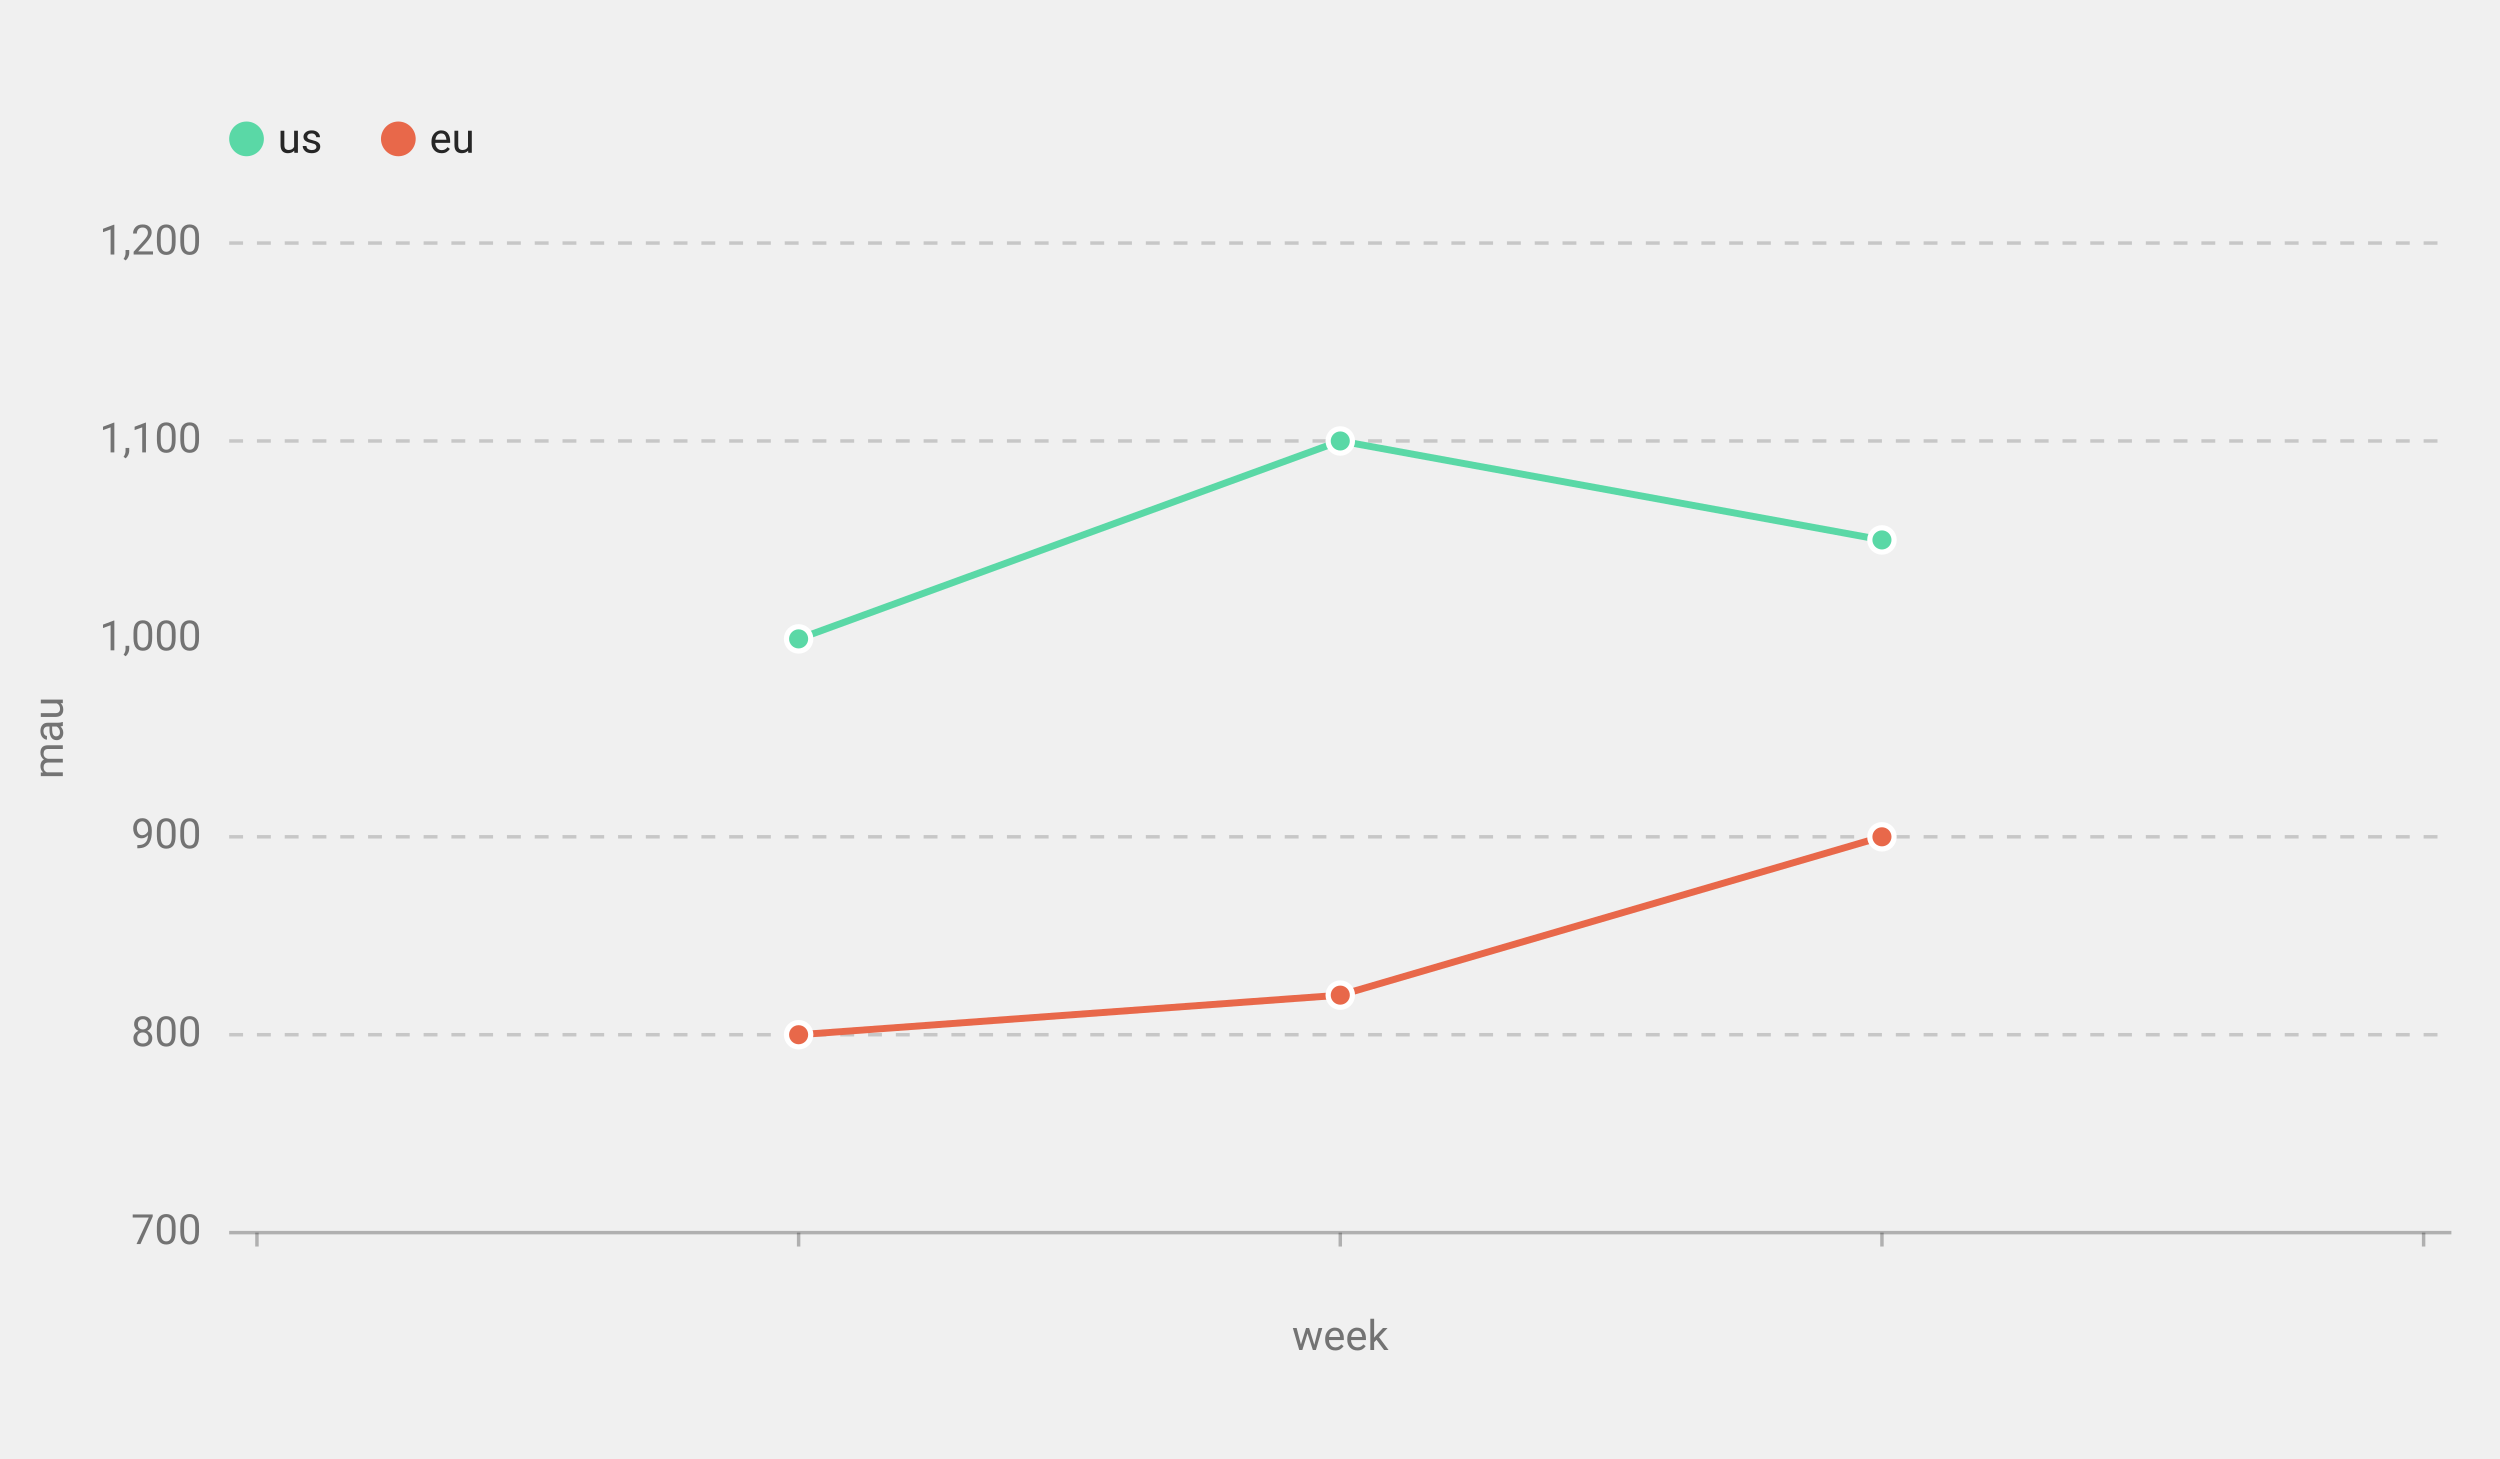
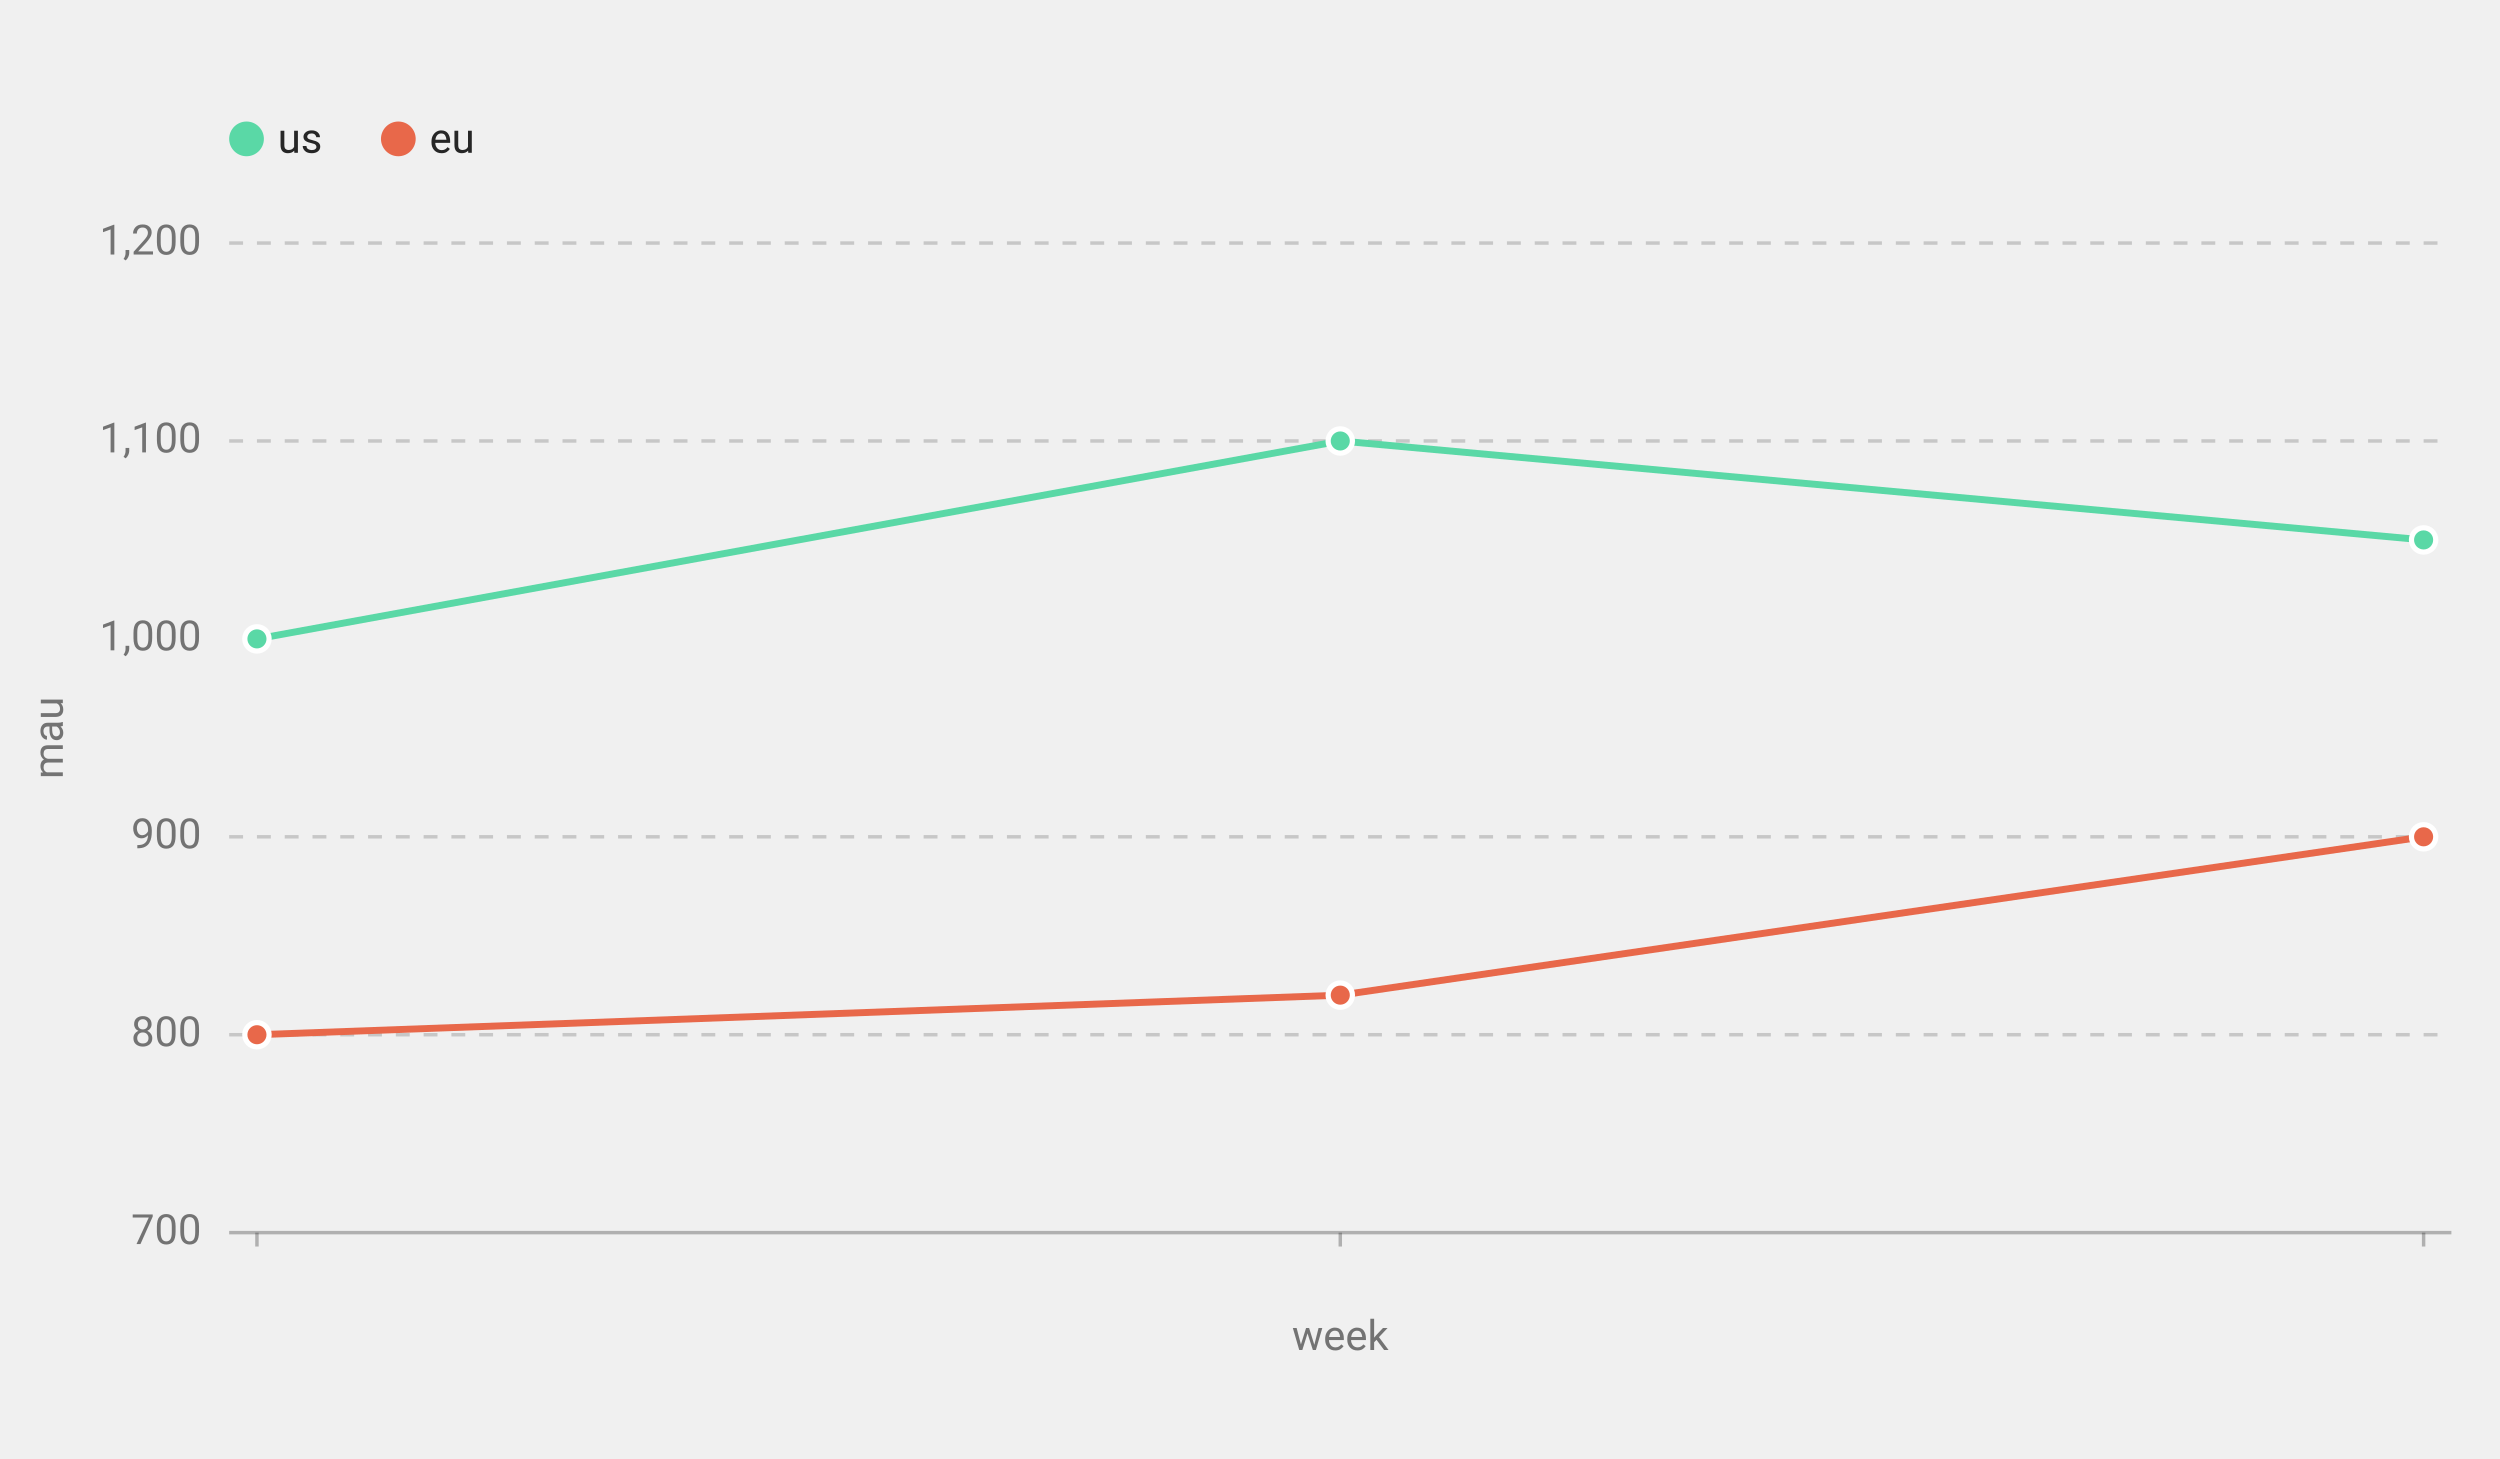
<svg xmlns="http://www.w3.org/2000/svg" width="720" height="420" viewBox="0 0 720 420" role="img" aria-label="line chart: US traffic still leads EU week over week, 6 rows, series region" aria-labelledby="mv-385ac42104e6f64c-title" aria-describedby="mv-385ac42104e6f64c-desc" data-markvis="2" data-chart-type="line" data-id="mv-385ac42104e6f64c" font-family="-apple-system, BlinkMacSystemFont, &quot;Segoe UI&quot;, Roboto, &quot;Helvetica Neue&quot;, Arial, sans-serif" font-size="12" style="font-family:var(--markvis-font,-apple-system, BlinkMacSystemFont, &quot;Segoe UI&quot;, Roboto, &quot;Helvetica Neue&quot;, Arial, sans-serif)">
  <text x="66" y="26" text-anchor="start" font-size="17" font-weight="600" fill="#262626" style="fill:var(--markvis-ink,#262626)" />
  <g font-size="12" font-weight="400" fill="#262626" style="fill:var(--markvis-ink,#262626)">
    <circle cx="71" cy="40" r="5" fill="#5AD8A6" style="fill:var(--markvis-series-1,#5AD8A6)" />
    <text x="80" y="44" data-legend="us">us</text>
    <circle cx="114.72" cy="40" r="5" fill="#E8684A" style="fill:var(--markvis-series-2,#E8684A)" />
    <text x="123.72" y="44" data-legend="eu">eu</text>
  </g>
  <g fill="none" stroke="#262626" stroke-opacity="0.2" stroke-width="1" stroke-dasharray="4 4" data-grid="1" style="stroke:var(--markvis-grid,#262626)">
    <line x1="66" x2="706" y1="298" y2="298" />
    <line x1="66" x2="706" y1="241" y2="241" />
    <line x1="66" x2="706" y1="127" y2="127" />
    <line x1="66" x2="706" y1="70" y2="70" />
  </g>
  <path d="M66 355 L706 355" fill="none" stroke="#262626" stroke-opacity="0.32" stroke-width="1" style="stroke:var(--markvis-ink,#262626)" />
-   <path d="M74 355 L74 359 M230 355 L230 359 M386 355 L386 359 M542 355 L542 359 M698 355 L698 359" fill="none" stroke="#262626" stroke-opacity="0.32" stroke-width="1" data-axis-ticks="1" style="stroke:var(--markvis-ink,#262626)" />
+   <path d="M74 355 L74 359 M386 355 L386 359 M698 355 L698 359" fill="none" stroke="#262626" stroke-opacity="0.32" stroke-width="1" data-axis-ticks="1" style="stroke:var(--markvis-ink,#262626)" />
  <g fill="#737373" font-size="12" font-weight="400" style="fill:var(--markvis-muted,#737373)">
    <text x="58" y="355" text-anchor="end" dominant-baseline="middle">700</text>
    <text x="58" y="298" text-anchor="end" dominant-baseline="middle">800</text>
    <text x="58" y="241" text-anchor="end" dominant-baseline="middle">900</text>
    <text x="58" y="184" text-anchor="end" dominant-baseline="middle">1,000</text>
    <text x="58" y="127" text-anchor="end" dominant-baseline="middle">1,100</text>
    <text x="58" y="70" text-anchor="end" dominant-baseline="middle">1,200</text>
-     <text x="74" y="371" text-anchor="middle" font-size="12" data-full-label="0" />
-     <text x="230" y="371" text-anchor="middle" font-size="12" data-full-label="1" />
+     <text x="74" y="371" text-anchor="middle" font-size="12" data-full-label="1" />
    <text x="386" y="371" text-anchor="middle" font-size="12" data-full-label="2" />
-     <text x="542" y="371" text-anchor="middle" font-size="12" data-full-label="3" />
-     <text x="698" y="371" text-anchor="middle" font-size="12" data-full-label="4" />
+     <text x="698" y="371" text-anchor="middle" font-size="12" data-full-label="3" />
  </g>
  <g fill="#737373" font-size="12" font-weight="400" data-axis-titles="1" style="fill:var(--markvis-muted,#737373)">
    <text x="14.8" y="212.5" text-anchor="middle" dominant-baseline="middle" transform="rotate(-90 14.8 212.5)" data-axis="y">mau</text>
    <text x="386" y="380.6" text-anchor="middle" dominant-baseline="hanging" data-axis="x">week</text>
  </g>
  <g fill="none">
-     <path d="M230 184 L386 127 L542 155.5" fill="none" stroke="#5AD8A6" stroke-width="2" stroke-linejoin="round" stroke-linecap="round" data-series="us" style="stroke:var(--markvis-series-1,#5AD8A6)" />
-     <circle cx="230" cy="184" r="3.5" fill="#5AD8A6" stroke="#ffffff" stroke-width="1.5" data-series="us" style="fill:var(--markvis-series-1,#5AD8A6);stroke:var(--markvis-paper,#ffffff)" />
+     <path d="M74 184 L386 127 L698 155.5" fill="none" stroke="#5AD8A6" stroke-width="2" stroke-linejoin="round" stroke-linecap="round" data-series="us" style="stroke:var(--markvis-series-1,#5AD8A6)" />
+     <circle cx="74" cy="184" r="3.5" fill="#5AD8A6" stroke="#ffffff" stroke-width="1.5" data-series="us" style="fill:var(--markvis-series-1,#5AD8A6);stroke:var(--markvis-paper,#ffffff)" />
    <circle cx="386" cy="127" r="3.5" fill="#5AD8A6" stroke="#ffffff" stroke-width="1.5" data-series="us" style="fill:var(--markvis-series-1,#5AD8A6);stroke:var(--markvis-paper,#ffffff)" />
-     <circle cx="542" cy="155.5" r="3.5" fill="#5AD8A6" stroke="#ffffff" stroke-width="1.5" data-series="us" style="fill:var(--markvis-series-1,#5AD8A6);stroke:var(--markvis-paper,#ffffff)" />
-     <path d="M230 298 L386 286.6 L542 241" fill="none" stroke="#E8684A" stroke-width="2" stroke-linejoin="round" stroke-linecap="round" data-series="eu" style="stroke:var(--markvis-series-2,#E8684A)" />
-     <circle cx="230" cy="298" r="3.5" fill="#E8684A" stroke="#ffffff" stroke-width="1.5" data-series="eu" style="fill:var(--markvis-series-2,#E8684A);stroke:var(--markvis-paper,#ffffff)" />
+     <circle cx="698" cy="155.5" r="3.5" fill="#5AD8A6" stroke="#ffffff" stroke-width="1.5" data-series="us" style="fill:var(--markvis-series-1,#5AD8A6);stroke:var(--markvis-paper,#ffffff)" />
+     <path d="M74 298 L386 286.6 L698 241" fill="none" stroke="#E8684A" stroke-width="2" stroke-linejoin="round" stroke-linecap="round" data-series="eu" style="stroke:var(--markvis-series-2,#E8684A)" />
+     <circle cx="74" cy="298" r="3.5" fill="#E8684A" stroke="#ffffff" stroke-width="1.5" data-series="eu" style="fill:var(--markvis-series-2,#E8684A);stroke:var(--markvis-paper,#ffffff)" />
    <circle cx="386" cy="286.6" r="3.5" fill="#E8684A" stroke="#ffffff" stroke-width="1.5" data-series="eu" style="fill:var(--markvis-series-2,#E8684A);stroke:var(--markvis-paper,#ffffff)" />
-     <circle cx="542" cy="241" r="3.5" fill="#E8684A" stroke="#ffffff" stroke-width="1.5" data-series="eu" style="fill:var(--markvis-series-2,#E8684A);stroke:var(--markvis-paper,#ffffff)" />
+     <circle cx="698" cy="241" r="3.5" fill="#E8684A" stroke="#ffffff" stroke-width="1.5" data-series="eu" style="fill:var(--markvis-series-2,#E8684A);stroke:var(--markvis-paper,#ffffff)" />
  </g>
</svg>
